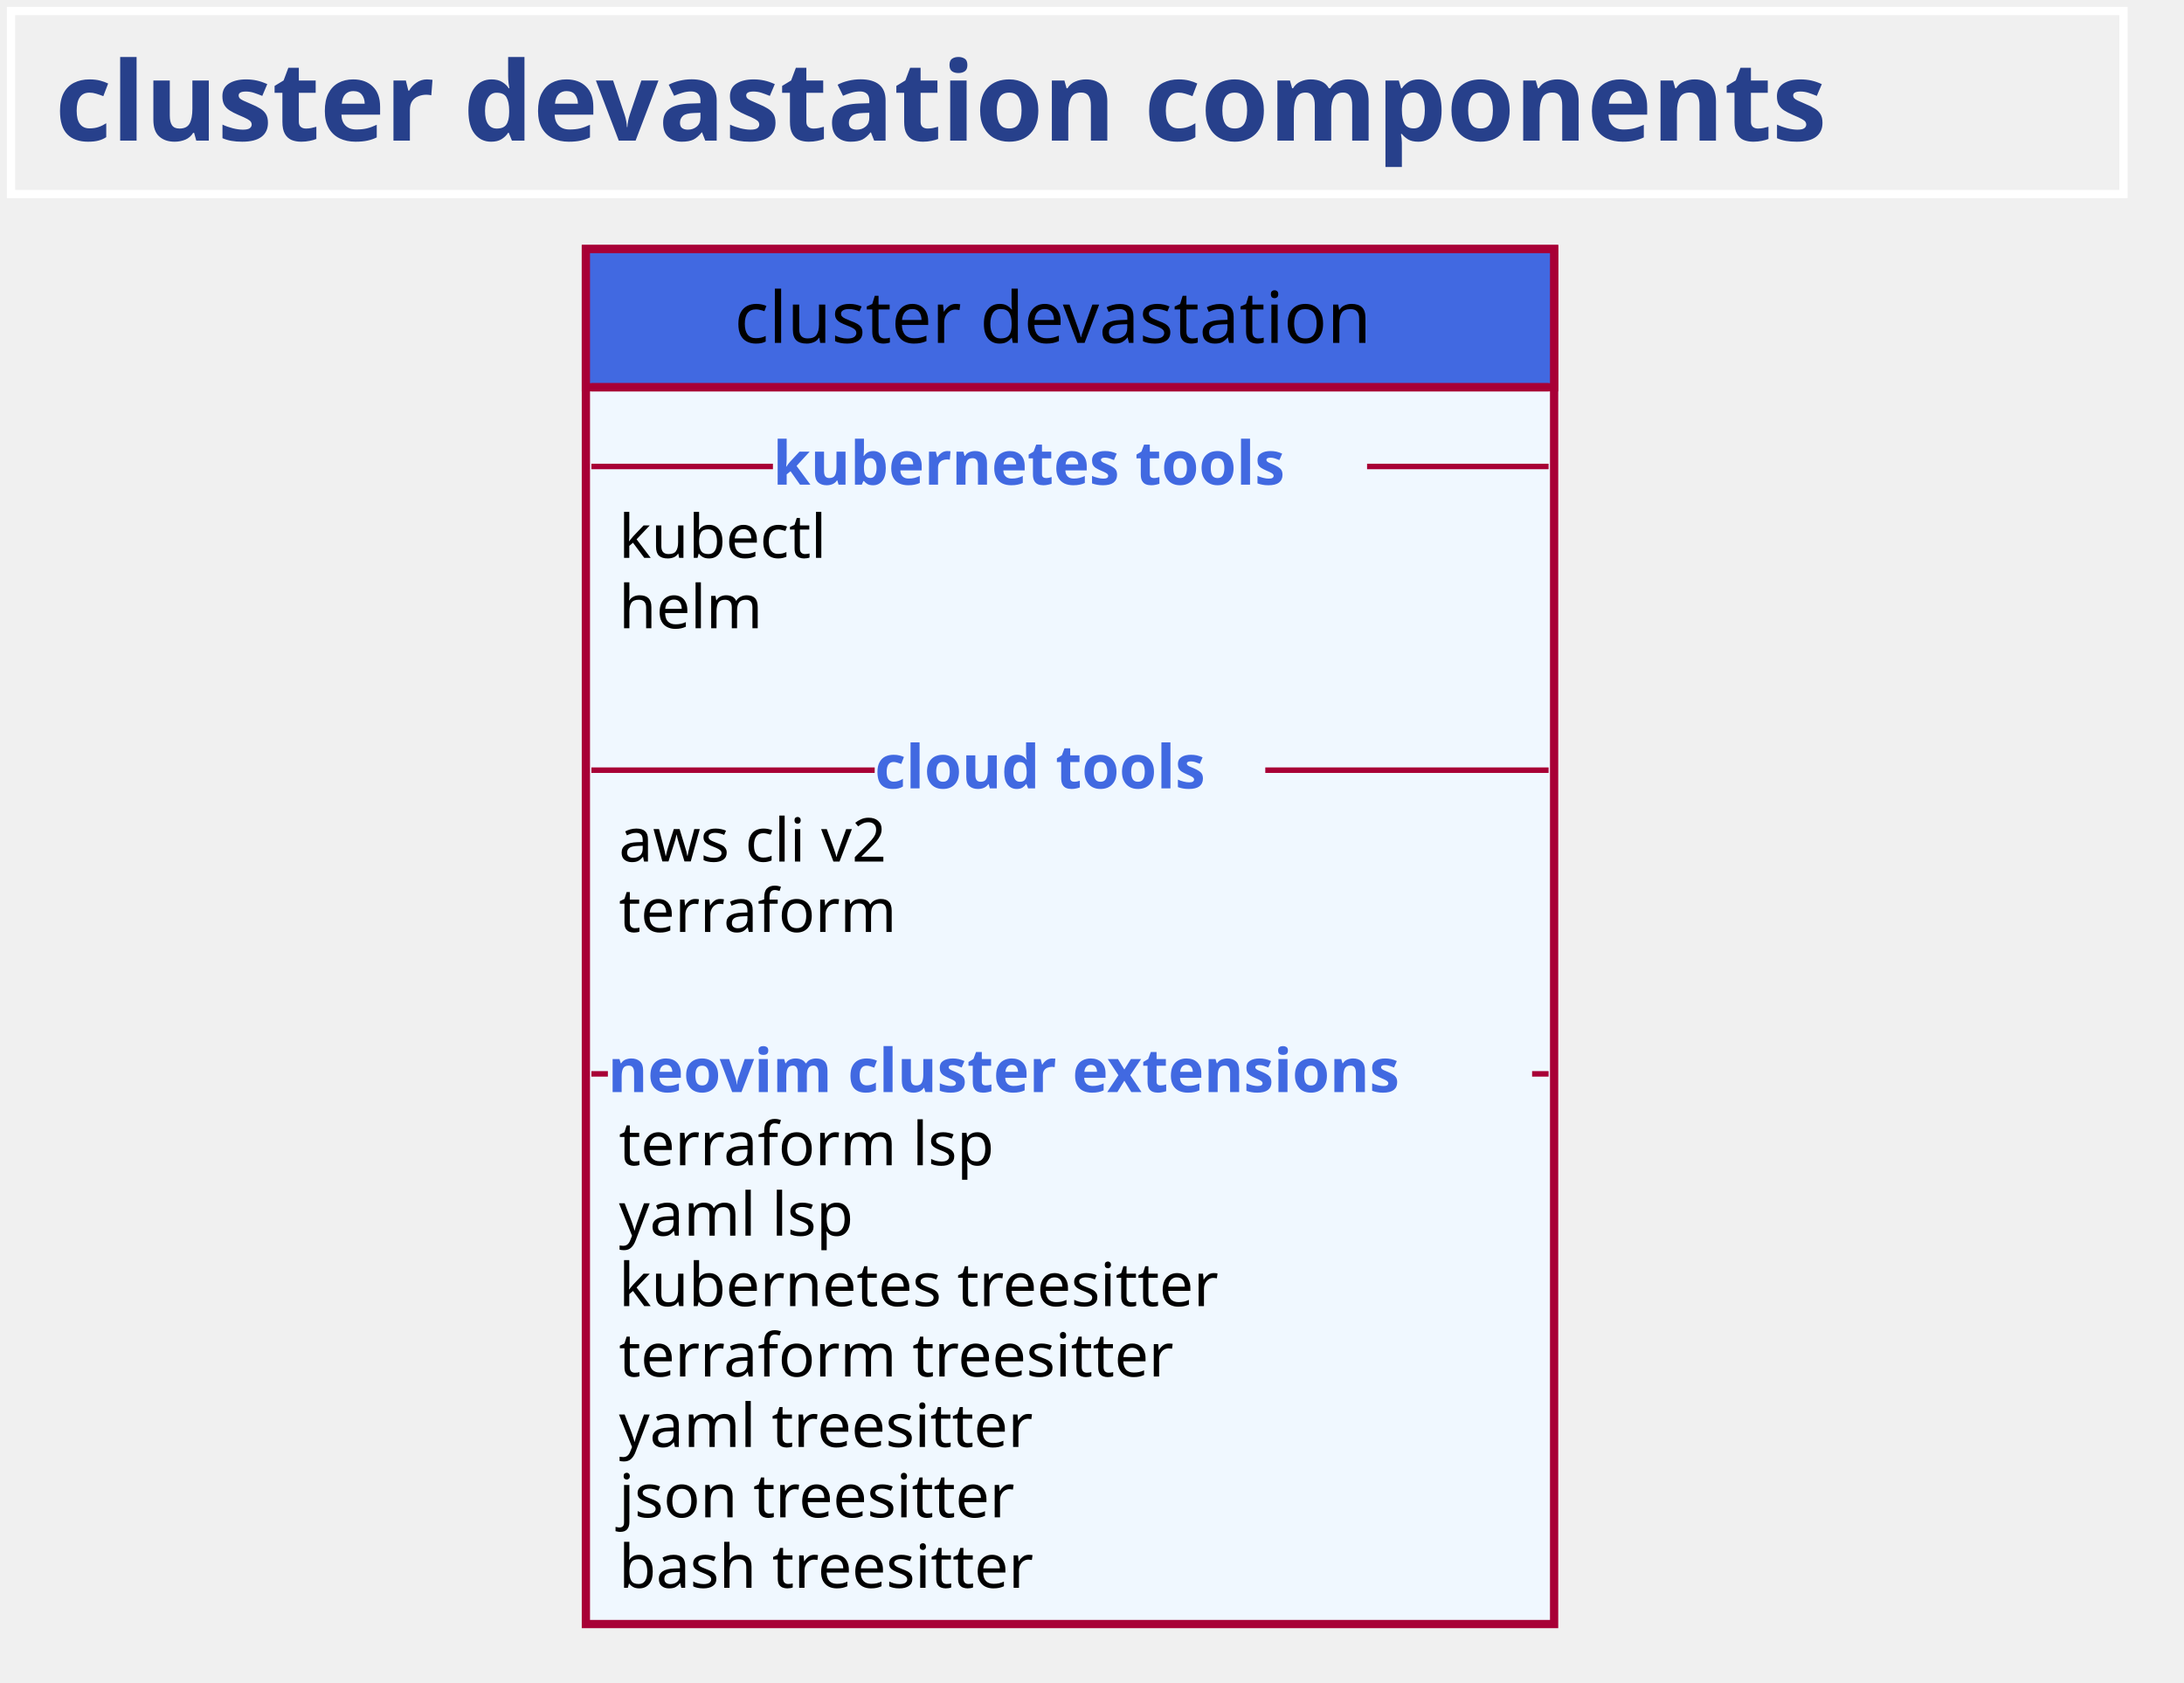
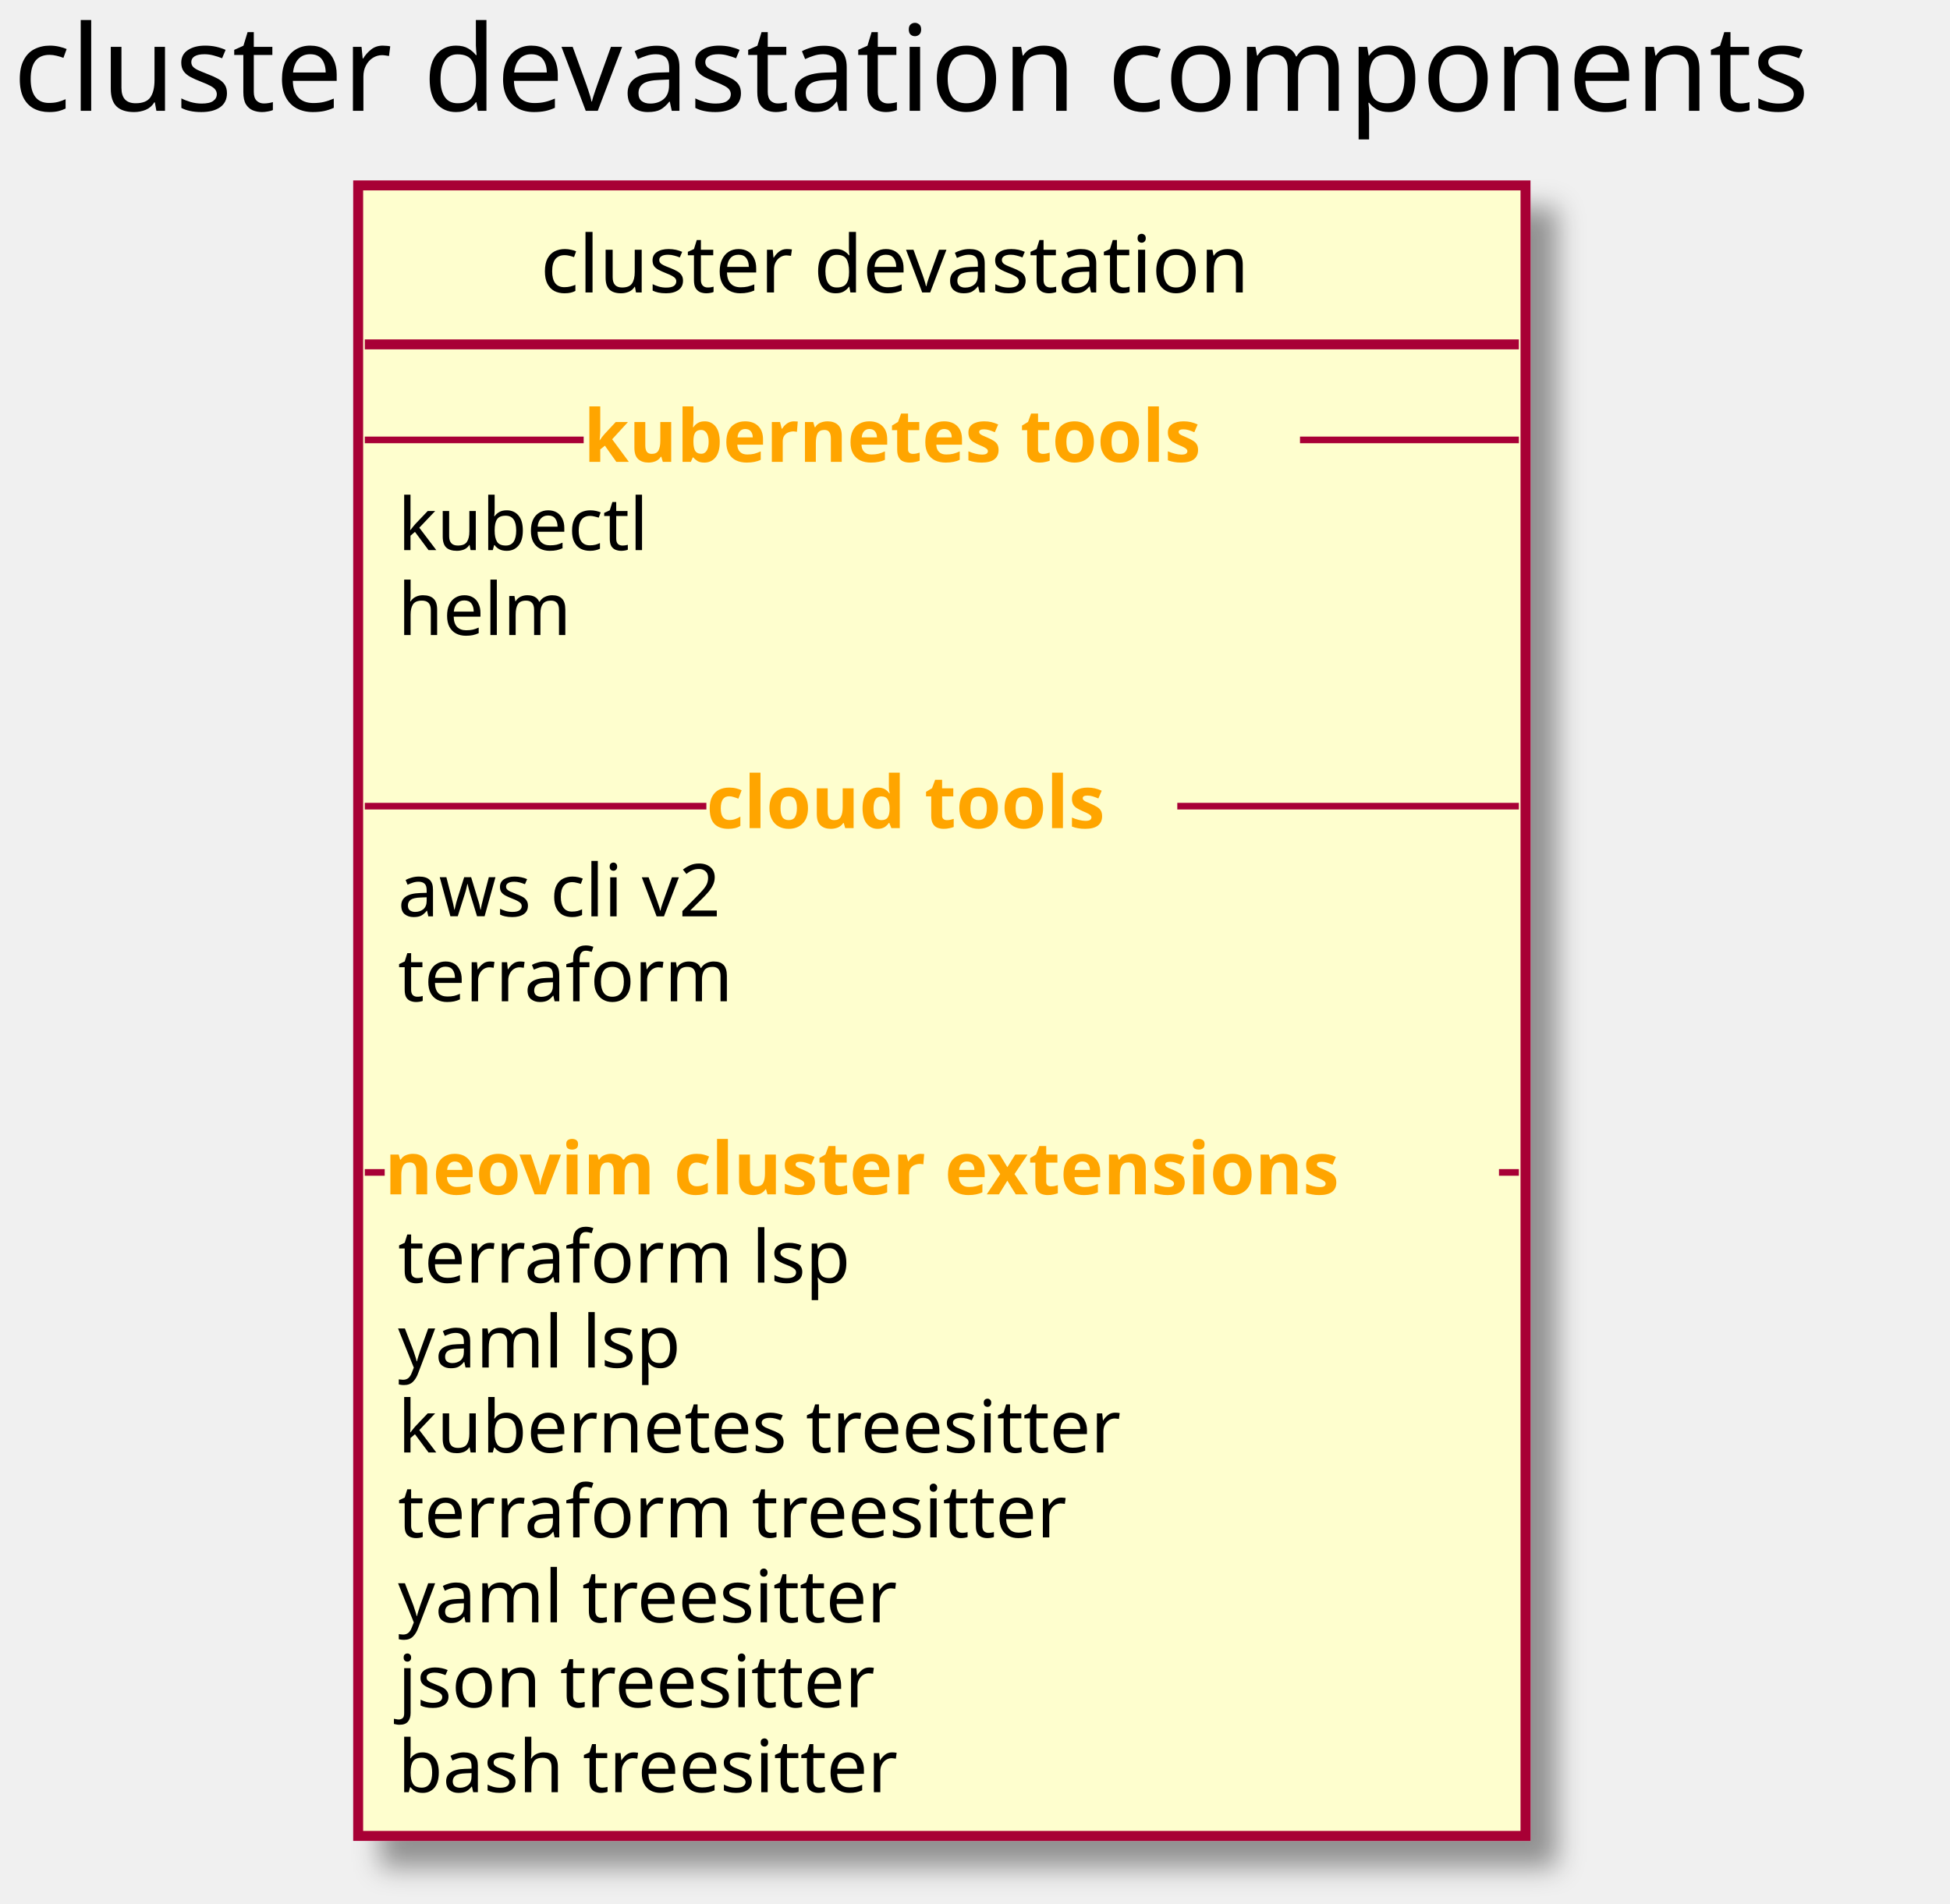
- <svg xmlns="http://www.w3.org/2000/svg" contentScriptType="application/ecmascript" contentStyleType="text/css" height="306px" preserveAspectRatio="none" style="width:397px;height:306px;" version="1.1" viewBox="0 0 397 306" width="397px" zoomAndPan="magnify">
-   <defs />
+ <svg xmlns="http://www.w3.org/2000/svg" contentScriptType="application/ecmascript" contentStyleType="text/css" height="287px" preserveAspectRatio="none" style="width:294px;height:287px;" version="1.1" viewBox="0 0 294 287" width="294px" zoomAndPan="magnify">
+   <defs>
+     <filter height="300%" id="fvrw0v1ssdhtd" width="300%" x="-1" y="-1">
+       <feGaussianBlur result="blurOut" stdDeviation="2.0" />
+       <feColorMatrix in="blurOut" result="blurOut2" type="matrix" values="0 0 0 0 0 0 0 0 0 0 0 0 0 0 0 0 0 0 .4 0" />
+       <feOffset dx="4.0" dy="4.0" in="blurOut2" result="blurOut3" />
+       <feBlend in="SourceGraphic" in2="blurOut3" mode="normal" />
+     </filter>
+   </defs>
  <g>
-     <rect fill="none" height="33.281" style="stroke: #FFFFFF; stroke-width: 1.5;" width="384" x="2" y="2" />
-     <text fill="#27408B" font-family="sans-serif" font-size="20" font-weight="bold" lengthAdjust="spacingAndGlyphs" textLength="368" x="10" y="25.564">cluster devastation components</text>
-     <rect fill="#F0F8FF" height="250.008" id="ClusterDev" style="stroke: #A80036; stroke-width: 1.5;" width="176" x="106.5" y="45.281" />
-     <rect fill="#4169E1" height="25.133" style="stroke: #A80036; stroke-width: 1.5;" width="176" x="106.5" y="45.281" />
-     <text fill="#000000" font-family="sans-serif" font-size="13" lengthAdjust="spacingAndGlyphs" textLength="122" x="133.5" y="62.348">cluster devastation</text>
-     <line style="stroke: #A80036; stroke-width: 1.5;" x1="107.5" x2="281.5" y1="70.414" y2="70.414" />
-     <text fill="#000000" font-family="sans-serif" font-size="11" lengthAdjust="spacingAndGlyphs" textLength="40" x="112.5" y="101.429">kubectl</text>
-     <text fill="#000000" font-family="sans-serif" font-size="11" lengthAdjust="spacingAndGlyphs" textLength="28" x="112.5" y="114.234">helm</text>
-     <text fill="#000000" font-family="sans-serif" font-size="11" lengthAdjust="spacingAndGlyphs" textLength="0" x="116.5" y="127.039" />
-     <line style="stroke: #A80036; stroke-width: 1.0;" x1="107.5" x2="140.5" y1="84.816" y2="84.816" />
-     <text fill="#4169E1" font-family="sans-serif" font-size="11" font-weight="bold" lengthAdjust="spacingAndGlyphs" textLength="108" x="140.5" y="88.124">kubernetes tools</text>
-     <line style="stroke: #A80036; stroke-width: 1.0;" x1="248.5" x2="281.5" y1="84.816" y2="84.816" />
-     <text fill="#000000" font-family="sans-serif" font-size="11" lengthAdjust="spacingAndGlyphs" textLength="56" x="112.5" y="156.648">aws cli v2</text>
-     <text fill="#000000" font-family="sans-serif" font-size="11" lengthAdjust="spacingAndGlyphs" textLength="55" x="112.5" y="169.453">terraform</text>
-     <text fill="#000000" font-family="sans-serif" font-size="11" lengthAdjust="spacingAndGlyphs" textLength="0" x="116.5" y="182.257" />
-     <line style="stroke: #A80036; stroke-width: 1.0;" x1="107.5" x2="159" y1="140.035" y2="140.035" />
-     <text fill="#4169E1" font-family="sans-serif" font-size="11" font-weight="bold" lengthAdjust="spacingAndGlyphs" textLength="71" x="159" y="143.343">cloud tools</text>
-     <line style="stroke: #A80036; stroke-width: 1.0;" x1="230" x2="281.5" y1="140.035" y2="140.035" />
-     <text fill="#000000" font-family="sans-serif" font-size="11" lengthAdjust="spacingAndGlyphs" textLength="76" x="112.5" y="211.867">terraform lsp</text>
-     <text fill="#000000" font-family="sans-serif" font-size="11" lengthAdjust="spacingAndGlyphs" textLength="48" x="112.5" y="224.671">yaml lsp</text>
-     <text fill="#000000" font-family="sans-serif" font-size="11" lengthAdjust="spacingAndGlyphs" textLength="121" x="112.5" y="237.476">kubernetes treesitter</text>
-     <text fill="#000000" font-family="sans-serif" font-size="11" lengthAdjust="spacingAndGlyphs" textLength="112" x="112.5" y="250.281">terraform treesitter</text>
-     <text fill="#000000" font-family="sans-serif" font-size="11" lengthAdjust="spacingAndGlyphs" textLength="84" x="112.5" y="263.085">yaml treesitter</text>
-     <text fill="#000000" font-family="sans-serif" font-size="11" lengthAdjust="spacingAndGlyphs" textLength="81" x="112.5" y="275.89">json treesitter</text>
-     <text fill="#000000" font-family="sans-serif" font-size="11" lengthAdjust="spacingAndGlyphs" textLength="85" x="112.5" y="288.695">bash treesitter</text>
-     <line style="stroke: #A80036; stroke-width: 1.0;" x1="107.5" x2="110.5" y1="195.254" y2="195.254" />
-     <text fill="#4169E1" font-family="sans-serif" font-size="11" font-weight="bold" lengthAdjust="spacingAndGlyphs" textLength="168" x="110.5" y="198.562">neovim cluster extensions</text>
-     <line style="stroke: #A80036; stroke-width: 1.0;" x1="278.5" x2="281.5" y1="195.254" y2="195.254" />
+     <text fill="#000000" font-family="sans-serif" font-size="18" lengthAdjust="spacingAndGlyphs" textLength="280" x="2" y="16.708">cluster devastation components</text>
+     <rect fill="#FEFECE" filter="url(#fvrw0v1ssdhtd)" height="248.844" id="ClusterDev" style="stroke: #A80036; stroke-width: 1.5;" width="176" x="54" y="27.953" />
+     <text fill="#000000" font-family="sans-serif" font-size="12" lengthAdjust="spacingAndGlyphs" textLength="121" x="81.5" y="44.092">cluster devastation</text>
+     <line style="stroke: #A80036; stroke-width: 1.5;" x1="55" x2="229" y1="51.922" y2="51.922" />
+     <text fill="#000000" font-family="sans-serif" font-size="11" lengthAdjust="spacingAndGlyphs" textLength="40" x="60" y="82.937">kubectl</text>
+     <text fill="#000000" font-family="sans-serif" font-size="11" lengthAdjust="spacingAndGlyphs" textLength="28" x="60" y="95.742">helm</text>
+     <text fill="#000000" font-family="sans-serif" font-size="11" lengthAdjust="spacingAndGlyphs" textLength="0" x="64" y="108.546" />
+     <line style="stroke: #A80036; stroke-width: 1.0;" x1="55" x2="88" y1="66.324" y2="66.324" />
+     <text fill="#FFA500" font-family="sans-serif" font-size="11" font-weight="bold" lengthAdjust="spacingAndGlyphs" textLength="108" x="88" y="69.632">kubernetes tools</text>
+     <line style="stroke: #A80036; stroke-width: 1.0;" x1="196" x2="229" y1="66.324" y2="66.324" />
+     <text fill="#000000" font-family="sans-serif" font-size="11" lengthAdjust="spacingAndGlyphs" textLength="56" x="60" y="138.156">aws cli v2</text>
+     <text fill="#000000" font-family="sans-serif" font-size="11" lengthAdjust="spacingAndGlyphs" textLength="55" x="60" y="150.96">terraform</text>
+     <text fill="#000000" font-family="sans-serif" font-size="11" lengthAdjust="spacingAndGlyphs" textLength="0" x="64" y="163.765" />
+     <line style="stroke: #A80036; stroke-width: 1.0;" x1="55" x2="106.5" y1="121.543" y2="121.543" />
+     <text fill="#FFA500" font-family="sans-serif" font-size="11" font-weight="bold" lengthAdjust="spacingAndGlyphs" textLength="71" x="106.5" y="124.851">cloud tools</text>
+     <line style="stroke: #A80036; stroke-width: 1.0;" x1="177.5" x2="229" y1="121.543" y2="121.543" />
+     <text fill="#000000" font-family="sans-serif" font-size="11" lengthAdjust="spacingAndGlyphs" textLength="76" x="60" y="193.375">terraform lsp</text>
+     <text fill="#000000" font-family="sans-serif" font-size="11" lengthAdjust="spacingAndGlyphs" textLength="48" x="60" y="206.179">yaml lsp</text>
+     <text fill="#000000" font-family="sans-serif" font-size="11" lengthAdjust="spacingAndGlyphs" textLength="121" x="60" y="218.984">kubernetes treesitter</text>
+     <text fill="#000000" font-family="sans-serif" font-size="11" lengthAdjust="spacingAndGlyphs" textLength="112" x="60" y="231.789">terraform treesitter</text>
+     <text fill="#000000" font-family="sans-serif" font-size="11" lengthAdjust="spacingAndGlyphs" textLength="84" x="60" y="244.593">yaml treesitter</text>
+     <text fill="#000000" font-family="sans-serif" font-size="11" lengthAdjust="spacingAndGlyphs" textLength="81" x="60" y="257.398">json treesitter</text>
+     <text fill="#000000" font-family="sans-serif" font-size="11" lengthAdjust="spacingAndGlyphs" textLength="85" x="60" y="270.203">bash treesitter</text>
+     <line style="stroke: #A80036; stroke-width: 1.0;" x1="55" x2="58" y1="176.762" y2="176.762" />
+     <text fill="#FFA500" font-family="sans-serif" font-size="11" font-weight="bold" lengthAdjust="spacingAndGlyphs" textLength="168" x="58" y="180.07">neovim cluster extensions</text>
+     <line style="stroke: #A80036; stroke-width: 1.0;" x1="226" x2="229" y1="176.762" y2="176.762" />
  </g>
</svg>
